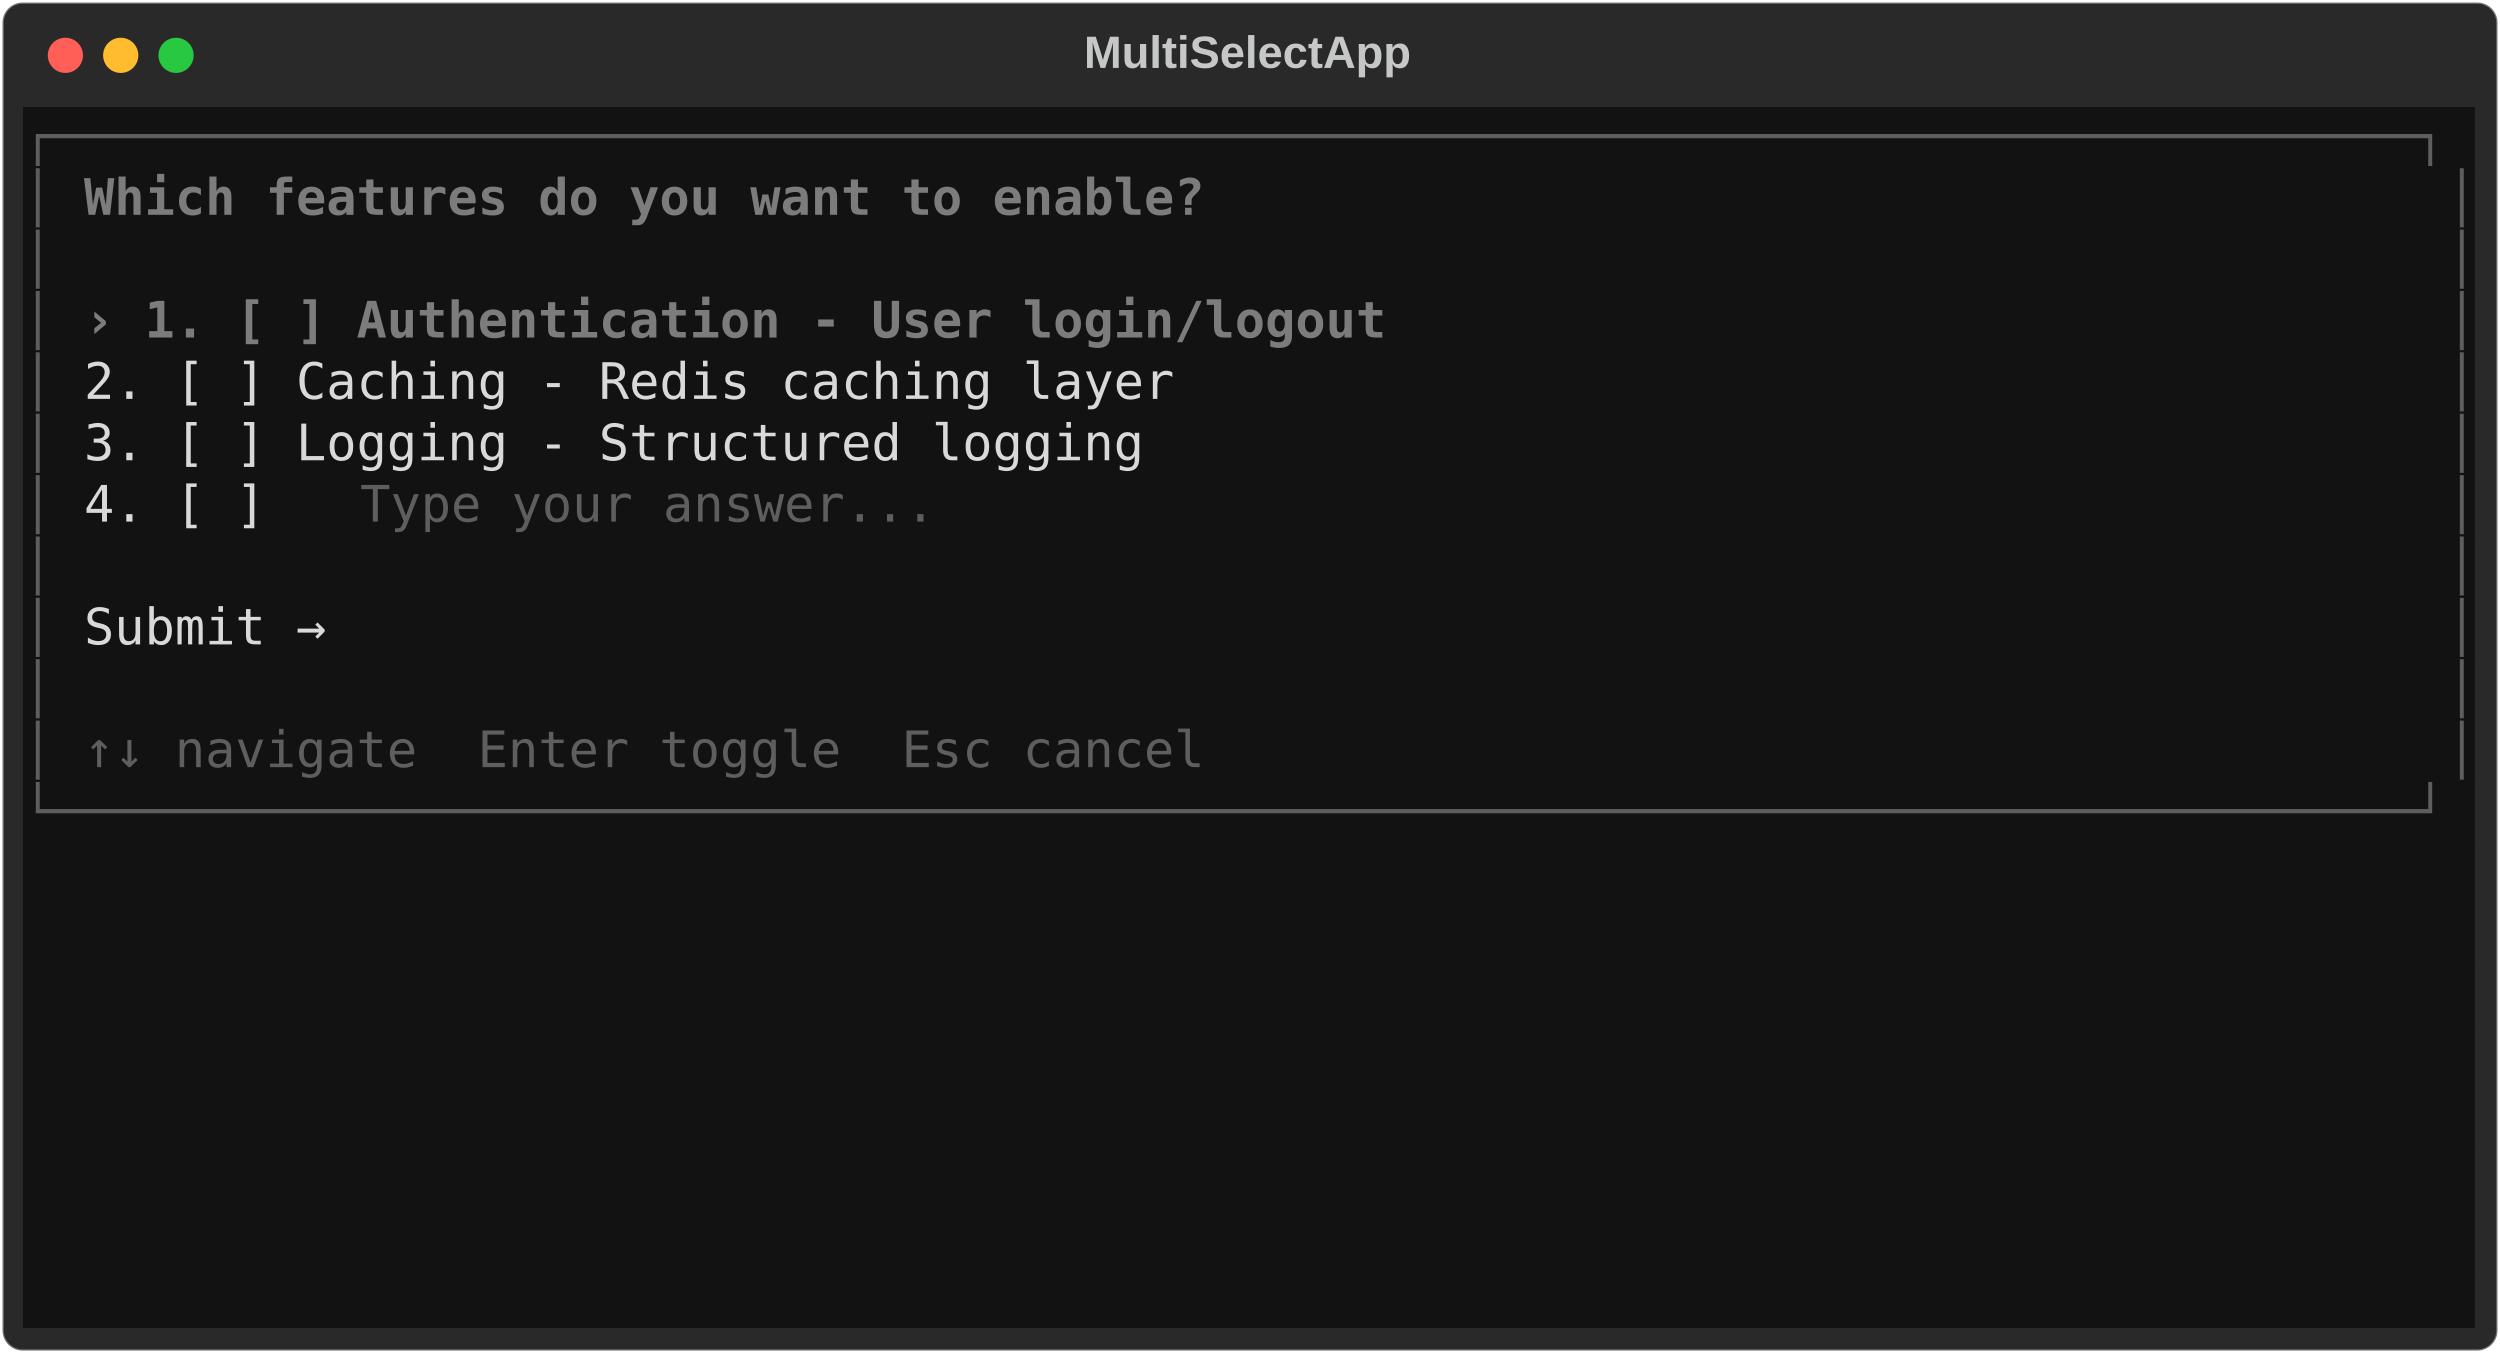
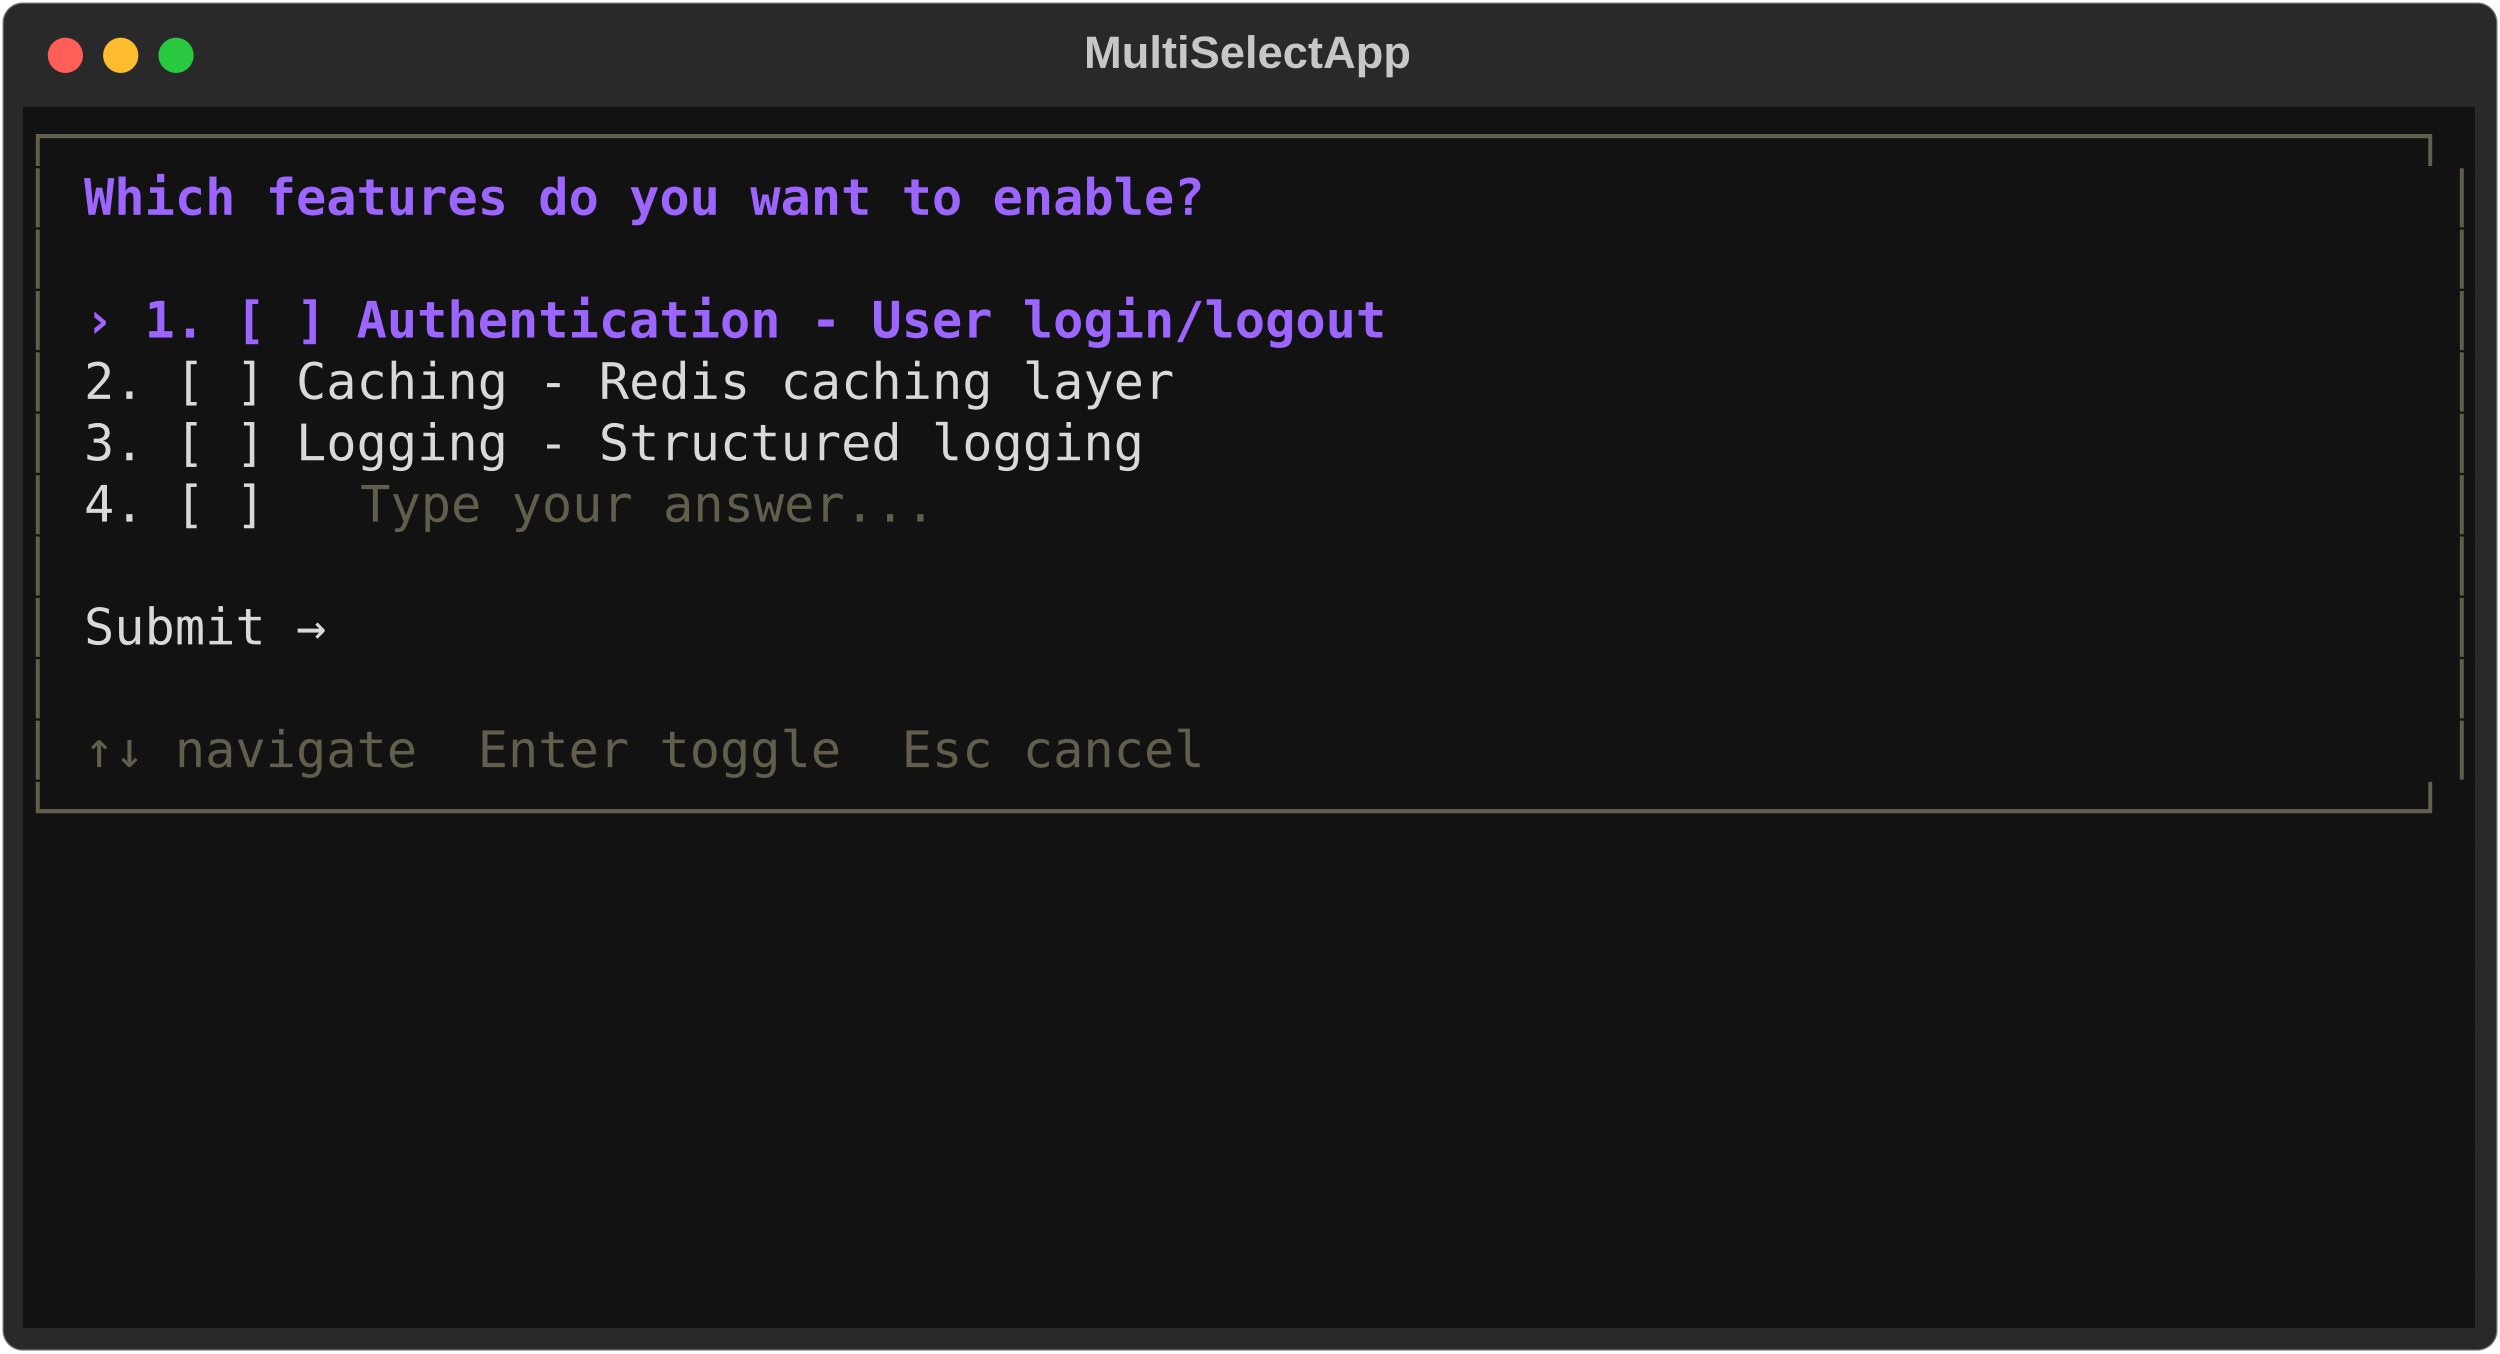
<svg xmlns="http://www.w3.org/2000/svg" class="rich-terminal" viewBox="0 0 994 538.0">
  <style>

    @font-face {
        font-family: "Fira Code";
        src: local("FiraCode-Regular"),
                url("https://cdnjs.cloudflare.com/ajax/libs/firacode/6.2.0/woff2/FiraCode-Regular.woff2") format("woff2"),
                url("https://cdnjs.cloudflare.com/ajax/libs/firacode/6.2.0/woff/FiraCode-Regular.woff") format("woff");
        font-style: normal;
        font-weight: 400;
    }
    @font-face {
        font-family: "Fira Code";
        src: local("FiraCode-Bold"),
                url("https://cdnjs.cloudflare.com/ajax/libs/firacode/6.2.0/woff2/FiraCode-Bold.woff2") format("woff2"),
                url("https://cdnjs.cloudflare.com/ajax/libs/firacode/6.2.0/woff/FiraCode-Bold.woff") format("woff");
        font-style: bold;
        font-weight: 700;
    }

    .terminal-matrix {
        font-family: Fira Code, monospace;
        font-size: 20px;
        line-height: 24.4px;
        font-variant-east-asian: full-width;
    }

    .terminal-title {
        font-size: 18px;
        font-weight: bold;
        font-family: arial;
    }

-     .terminal-r1 { fill: #5e5e5e }
+     .terminal-r1 { fill: #625e4c }
.terminal-r2 { fill: #c5c8c6 }
- .terminal-r3 { fill: #7c7c7c;font-weight: bold }
+ .terminal-r3 { fill: #9d65ff;font-weight: bold }
.terminal-r4 { fill: #d9d9d9 }
    </style>
  <defs>
    <clipPath id="terminal-clip-terminal">
      <rect x="0" y="0" width="975.0" height="487.0" />
    </clipPath>
    <clipPath id="terminal-line-0">
      <rect x="0" y="1.5" width="976" height="24.65" />
    </clipPath>
    <clipPath id="terminal-line-1">
      <rect x="0" y="25.9" width="976" height="24.65" />
    </clipPath>
    <clipPath id="terminal-line-2">
      <rect x="0" y="50.3" width="976" height="24.65" />
    </clipPath>
    <clipPath id="terminal-line-3">
      <rect x="0" y="74.7" width="976" height="24.65" />
    </clipPath>
    <clipPath id="terminal-line-4">
      <rect x="0" y="99.1" width="976" height="24.65" />
    </clipPath>
    <clipPath id="terminal-line-5">
      <rect x="0" y="123.5" width="976" height="24.65" />
    </clipPath>
    <clipPath id="terminal-line-6">
      <rect x="0" y="147.9" width="976" height="24.65" />
    </clipPath>
    <clipPath id="terminal-line-7">
      <rect x="0" y="172.3" width="976" height="24.65" />
    </clipPath>
    <clipPath id="terminal-line-8">
      <rect x="0" y="196.7" width="976" height="24.65" />
    </clipPath>
    <clipPath id="terminal-line-9">
      <rect x="0" y="221.1" width="976" height="24.65" />
    </clipPath>
    <clipPath id="terminal-line-10">
      <rect x="0" y="245.5" width="976" height="24.65" />
    </clipPath>
    <clipPath id="terminal-line-11">
      <rect x="0" y="269.9" width="976" height="24.65" />
    </clipPath>
    <clipPath id="terminal-line-12">
      <rect x="0" y="294.3" width="976" height="24.65" />
    </clipPath>
    <clipPath id="terminal-line-13">
      <rect x="0" y="318.7" width="976" height="24.65" />
    </clipPath>
    <clipPath id="terminal-line-14">
      <rect x="0" y="343.1" width="976" height="24.65" />
    </clipPath>
    <clipPath id="terminal-line-15">
      <rect x="0" y="367.5" width="976" height="24.65" />
    </clipPath>
    <clipPath id="terminal-line-16">
      <rect x="0" y="391.9" width="976" height="24.65" />
    </clipPath>
    <clipPath id="terminal-line-17">
      <rect x="0" y="416.3" width="976" height="24.65" />
    </clipPath>
    <clipPath id="terminal-line-18">
      <rect x="0" y="440.7" width="976" height="24.65" />
    </clipPath>
  </defs>
  <rect fill="#292929" stroke="rgba(255,255,255,0.35)" stroke-width="1" x="1" y="1" width="992" height="536" rx="8" />
  <text class="terminal-title" fill="#c5c8c6" text-anchor="middle" x="496" y="27">MultiSelectApp</text>
  <g transform="translate(26,22)">
    <circle cx="0" cy="0" r="7" fill="#ff5f57" />
    <circle cx="22" cy="0" r="7" fill="#febc2e" />
    <circle cx="44" cy="0" r="7" fill="#28c840" />
  </g>
  <g transform="translate(9, 41)" clip-path="url(#terminal-clip-terminal)">
    <rect fill="#121212" x="0" y="1.5" width="976" height="24.65" shape-rendering="crispEdges" />
    <rect fill="#121212" x="0" y="25.9" width="12.2" height="24.65" shape-rendering="crispEdges" />
    <rect fill="#121212" x="12.2" y="25.9" width="12.2" height="24.65" shape-rendering="crispEdges" />
    <rect fill="#121212" x="24.4" y="25.9" width="451.4" height="24.65" shape-rendering="crispEdges" />
    <rect fill="#121212" x="475.8" y="25.9" width="488" height="24.65" shape-rendering="crispEdges" />
    <rect fill="#121212" x="963.8" y="25.9" width="12.2" height="24.65" shape-rendering="crispEdges" />
    <rect fill="#121212" x="0" y="50.3" width="12.2" height="24.65" shape-rendering="crispEdges" />
    <rect fill="#121212" x="12.2" y="50.3" width="951.6" height="24.65" shape-rendering="crispEdges" />
    <rect fill="#121212" x="963.8" y="50.3" width="12.2" height="24.65" shape-rendering="crispEdges" />
    <rect fill="#121212" x="0" y="74.7" width="12.2" height="24.65" shape-rendering="crispEdges" />
    <rect fill="#121212" x="12.2" y="74.7" width="12.2" height="24.65" shape-rendering="crispEdges" />
    <rect fill="#121212" x="24.4" y="74.7" width="524.6" height="24.65" shape-rendering="crispEdges" />
    <rect fill="#121212" x="549" y="74.7" width="414.8" height="24.65" shape-rendering="crispEdges" />
    <rect fill="#121212" x="963.8" y="74.7" width="12.2" height="24.65" shape-rendering="crispEdges" />
    <rect fill="#121212" x="0" y="99.1" width="12.2" height="24.65" shape-rendering="crispEdges" />
    <rect fill="#121212" x="12.2" y="99.1" width="12.2" height="24.65" shape-rendering="crispEdges" />
    <rect fill="#121212" x="24.4" y="99.1" width="463.6" height="24.65" shape-rendering="crispEdges" />
    <rect fill="#121212" x="488" y="99.1" width="475.8" height="24.65" shape-rendering="crispEdges" />
    <rect fill="#121212" x="963.8" y="99.1" width="12.2" height="24.65" shape-rendering="crispEdges" />
    <rect fill="#121212" x="0" y="123.5" width="12.2" height="24.65" shape-rendering="crispEdges" />
    <rect fill="#121212" x="12.2" y="123.5" width="12.2" height="24.65" shape-rendering="crispEdges" />
    <rect fill="#121212" x="24.4" y="123.5" width="451.4" height="24.65" shape-rendering="crispEdges" />
    <rect fill="#121212" x="475.8" y="123.5" width="488" height="24.65" shape-rendering="crispEdges" />
    <rect fill="#121212" x="963.8" y="123.5" width="12.2" height="24.65" shape-rendering="crispEdges" />
    <rect fill="#121212" x="0" y="147.9" width="12.2" height="24.65" shape-rendering="crispEdges" />
    <rect fill="#121212" x="12.2" y="147.9" width="12.2" height="24.65" shape-rendering="crispEdges" />
    <rect fill="#121212" x="24.4" y="147.9" width="109.8" height="24.65" shape-rendering="crispEdges" />
    <rect fill="#121212" x="134.2" y="147.9" width="231.8" height="24.65" shape-rendering="crispEdges" />
    <rect fill="#121212" x="366" y="147.9" width="597.8" height="24.65" shape-rendering="crispEdges" />
    <rect fill="#121212" x="963.8" y="147.9" width="12.2" height="24.65" shape-rendering="crispEdges" />
    <rect fill="#121212" x="0" y="172.3" width="12.2" height="24.65" shape-rendering="crispEdges" />
    <rect fill="#121212" x="12.2" y="172.3" width="951.6" height="24.65" shape-rendering="crispEdges" />
    <rect fill="#121212" x="963.8" y="172.3" width="12.2" height="24.65" shape-rendering="crispEdges" />
    <rect fill="#121212" x="0" y="196.7" width="12.2" height="24.65" shape-rendering="crispEdges" />
    <rect fill="#121212" x="12.2" y="196.7" width="12.2" height="24.65" shape-rendering="crispEdges" />
    <rect fill="#121212" x="24.4" y="196.7" width="158.6" height="24.65" shape-rendering="crispEdges" />
    <rect fill="#121212" x="183" y="196.7" width="780.8" height="24.65" shape-rendering="crispEdges" />
    <rect fill="#121212" x="963.8" y="196.7" width="12.2" height="24.65" shape-rendering="crispEdges" />
    <rect fill="#121212" x="0" y="221.1" width="12.2" height="24.65" shape-rendering="crispEdges" />
    <rect fill="#121212" x="12.2" y="221.1" width="951.6" height="24.65" shape-rendering="crispEdges" />
    <rect fill="#121212" x="963.8" y="221.1" width="12.2" height="24.65" shape-rendering="crispEdges" />
    <rect fill="#121212" x="0" y="245.5" width="12.2" height="24.65" shape-rendering="crispEdges" />
    <rect fill="#121212" x="12.2" y="245.5" width="12.2" height="24.65" shape-rendering="crispEdges" />
    <rect fill="#121212" x="24.4" y="245.5" width="451.4" height="24.65" shape-rendering="crispEdges" />
    <rect fill="#121212" x="475.8" y="245.5" width="488" height="24.65" shape-rendering="crispEdges" />
    <rect fill="#121212" x="963.8" y="245.5" width="12.2" height="24.65" shape-rendering="crispEdges" />
    <rect fill="#121212" x="0" y="269.9" width="976" height="24.65" shape-rendering="crispEdges" />
    <rect fill="#121212" x="0" y="294.3" width="976" height="24.65" shape-rendering="crispEdges" />
    <rect fill="#121212" x="0" y="318.7" width="976" height="24.65" shape-rendering="crispEdges" />
    <rect fill="#121212" x="0" y="343.1" width="976" height="24.65" shape-rendering="crispEdges" />
    <rect fill="#121212" x="0" y="367.5" width="976" height="24.65" shape-rendering="crispEdges" />
    <rect fill="#121212" x="0" y="391.9" width="976" height="24.65" shape-rendering="crispEdges" />
    <rect fill="#121212" x="0" y="416.3" width="976" height="24.65" shape-rendering="crispEdges" />
    <rect fill="#121212" x="0" y="440.7" width="976" height="24.65" shape-rendering="crispEdges" />
    <rect fill="#121212" x="0" y="465.1" width="976" height="24.65" shape-rendering="crispEdges" />
    <g class="terminal-matrix">
      <text class="terminal-r1" x="0" y="20" textLength="976" clip-path="url(#terminal-line-0)">┌──────────────────────────────────────────────────────────────────────────────┐</text>
      <text class="terminal-r2" x="976" y="20" textLength="12.2" clip-path="url(#terminal-line-0)">
</text>
      <text class="terminal-r1" x="0" y="44.4" textLength="12.2" clip-path="url(#terminal-line-1)">│</text>
      <text class="terminal-r3" x="24.4" y="44.4" textLength="451.4" clip-path="url(#terminal-line-1)">Which features do you want to enable?</text>
      <text class="terminal-r1" x="963.8" y="44.4" textLength="12.2" clip-path="url(#terminal-line-1)">│</text>
      <text class="terminal-r2" x="976" y="44.4" textLength="12.2" clip-path="url(#terminal-line-1)">
</text>
      <text class="terminal-r1" x="0" y="68.8" textLength="12.2" clip-path="url(#terminal-line-2)">│</text>
      <text class="terminal-r1" x="963.8" y="68.8" textLength="12.2" clip-path="url(#terminal-line-2)">│</text>
      <text class="terminal-r2" x="976" y="68.8" textLength="12.2" clip-path="url(#terminal-line-2)">
</text>
      <text class="terminal-r1" x="0" y="93.2" textLength="12.2" clip-path="url(#terminal-line-3)">│</text>
      <text class="terminal-r3" x="24.4" y="93.2" textLength="524.6" clip-path="url(#terminal-line-3)">› 1. [ ] Authentication - User login/logout</text>
      <text class="terminal-r1" x="963.8" y="93.2" textLength="12.2" clip-path="url(#terminal-line-3)">│</text>
      <text class="terminal-r2" x="976" y="93.2" textLength="12.2" clip-path="url(#terminal-line-3)">
</text>
      <text class="terminal-r1" x="0" y="117.6" textLength="12.2" clip-path="url(#terminal-line-4)">│</text>
      <text class="terminal-r4" x="24.4" y="117.6" textLength="463.6" clip-path="url(#terminal-line-4)">  2. [ ] Caching - Redis caching layer</text>
      <text class="terminal-r1" x="963.8" y="117.6" textLength="12.2" clip-path="url(#terminal-line-4)">│</text>
      <text class="terminal-r2" x="976" y="117.6" textLength="12.2" clip-path="url(#terminal-line-4)">
</text>
      <text class="terminal-r1" x="0" y="142" textLength="12.2" clip-path="url(#terminal-line-5)">│</text>
      <text class="terminal-r4" x="24.4" y="142" textLength="451.4" clip-path="url(#terminal-line-5)">  3. [ ] Logging - Structured logging</text>
      <text class="terminal-r1" x="963.8" y="142" textLength="12.2" clip-path="url(#terminal-line-5)">│</text>
      <text class="terminal-r2" x="976" y="142" textLength="12.2" clip-path="url(#terminal-line-5)">
</text>
      <text class="terminal-r1" x="0" y="166.4" textLength="12.2" clip-path="url(#terminal-line-6)">│</text>
      <text class="terminal-r4" x="24.4" y="166.4" textLength="109.8" clip-path="url(#terminal-line-6)">  4. [ ] </text>
      <text class="terminal-r1" x="134.2" y="166.4" textLength="231.8" clip-path="url(#terminal-line-6)">Type your answer...</text>
      <text class="terminal-r1" x="963.8" y="166.4" textLength="12.2" clip-path="url(#terminal-line-6)">│</text>
      <text class="terminal-r2" x="976" y="166.4" textLength="12.2" clip-path="url(#terminal-line-6)">
</text>
      <text class="terminal-r1" x="0" y="190.8" textLength="12.2" clip-path="url(#terminal-line-7)">│</text>
      <text class="terminal-r1" x="963.8" y="190.8" textLength="12.2" clip-path="url(#terminal-line-7)">│</text>
      <text class="terminal-r2" x="976" y="190.8" textLength="12.2" clip-path="url(#terminal-line-7)">
</text>
      <text class="terminal-r1" x="0" y="215.2" textLength="12.2" clip-path="url(#terminal-line-8)">│</text>
      <text class="terminal-r4" x="24.4" y="215.2" textLength="158.6" clip-path="url(#terminal-line-8)">     Submit →</text>
      <text class="terminal-r1" x="963.8" y="215.2" textLength="12.2" clip-path="url(#terminal-line-8)">│</text>
      <text class="terminal-r2" x="976" y="215.2" textLength="12.2" clip-path="url(#terminal-line-8)">
</text>
      <text class="terminal-r1" x="0" y="239.6" textLength="12.2" clip-path="url(#terminal-line-9)">│</text>
      <text class="terminal-r1" x="963.8" y="239.6" textLength="12.2" clip-path="url(#terminal-line-9)">│</text>
      <text class="terminal-r2" x="976" y="239.6" textLength="12.2" clip-path="url(#terminal-line-9)">
</text>
      <text class="terminal-r1" x="0" y="264" textLength="12.2" clip-path="url(#terminal-line-10)">│</text>
      <text class="terminal-r1" x="24.4" y="264" textLength="451.4" clip-path="url(#terminal-line-10)">↑↓ navigate  Enter toggle  Esc cancel</text>
      <text class="terminal-r1" x="963.8" y="264" textLength="12.2" clip-path="url(#terminal-line-10)">│</text>
      <text class="terminal-r2" x="976" y="264" textLength="12.2" clip-path="url(#terminal-line-10)">
</text>
      <text class="terminal-r1" x="0" y="288.4" textLength="976" clip-path="url(#terminal-line-11)">└──────────────────────────────────────────────────────────────────────────────┘</text>
      <text class="terminal-r2" x="976" y="288.4" textLength="12.2" clip-path="url(#terminal-line-11)">
</text>
      <text class="terminal-r2" x="976" y="312.8" textLength="12.2" clip-path="url(#terminal-line-12)">
</text>
      <text class="terminal-r2" x="976" y="337.2" textLength="12.2" clip-path="url(#terminal-line-13)">
</text>
      <text class="terminal-r2" x="976" y="361.6" textLength="12.2" clip-path="url(#terminal-line-14)">
</text>
      <text class="terminal-r2" x="976" y="386" textLength="12.2" clip-path="url(#terminal-line-15)">
</text>
      <text class="terminal-r2" x="976" y="410.4" textLength="12.2" clip-path="url(#terminal-line-16)">
</text>
      <text class="terminal-r2" x="976" y="434.8" textLength="12.2" clip-path="url(#terminal-line-17)">
</text>
      <text class="terminal-r2" x="976" y="459.2" textLength="12.2" clip-path="url(#terminal-line-18)">
</text>
    </g>
  </g>
</svg>
